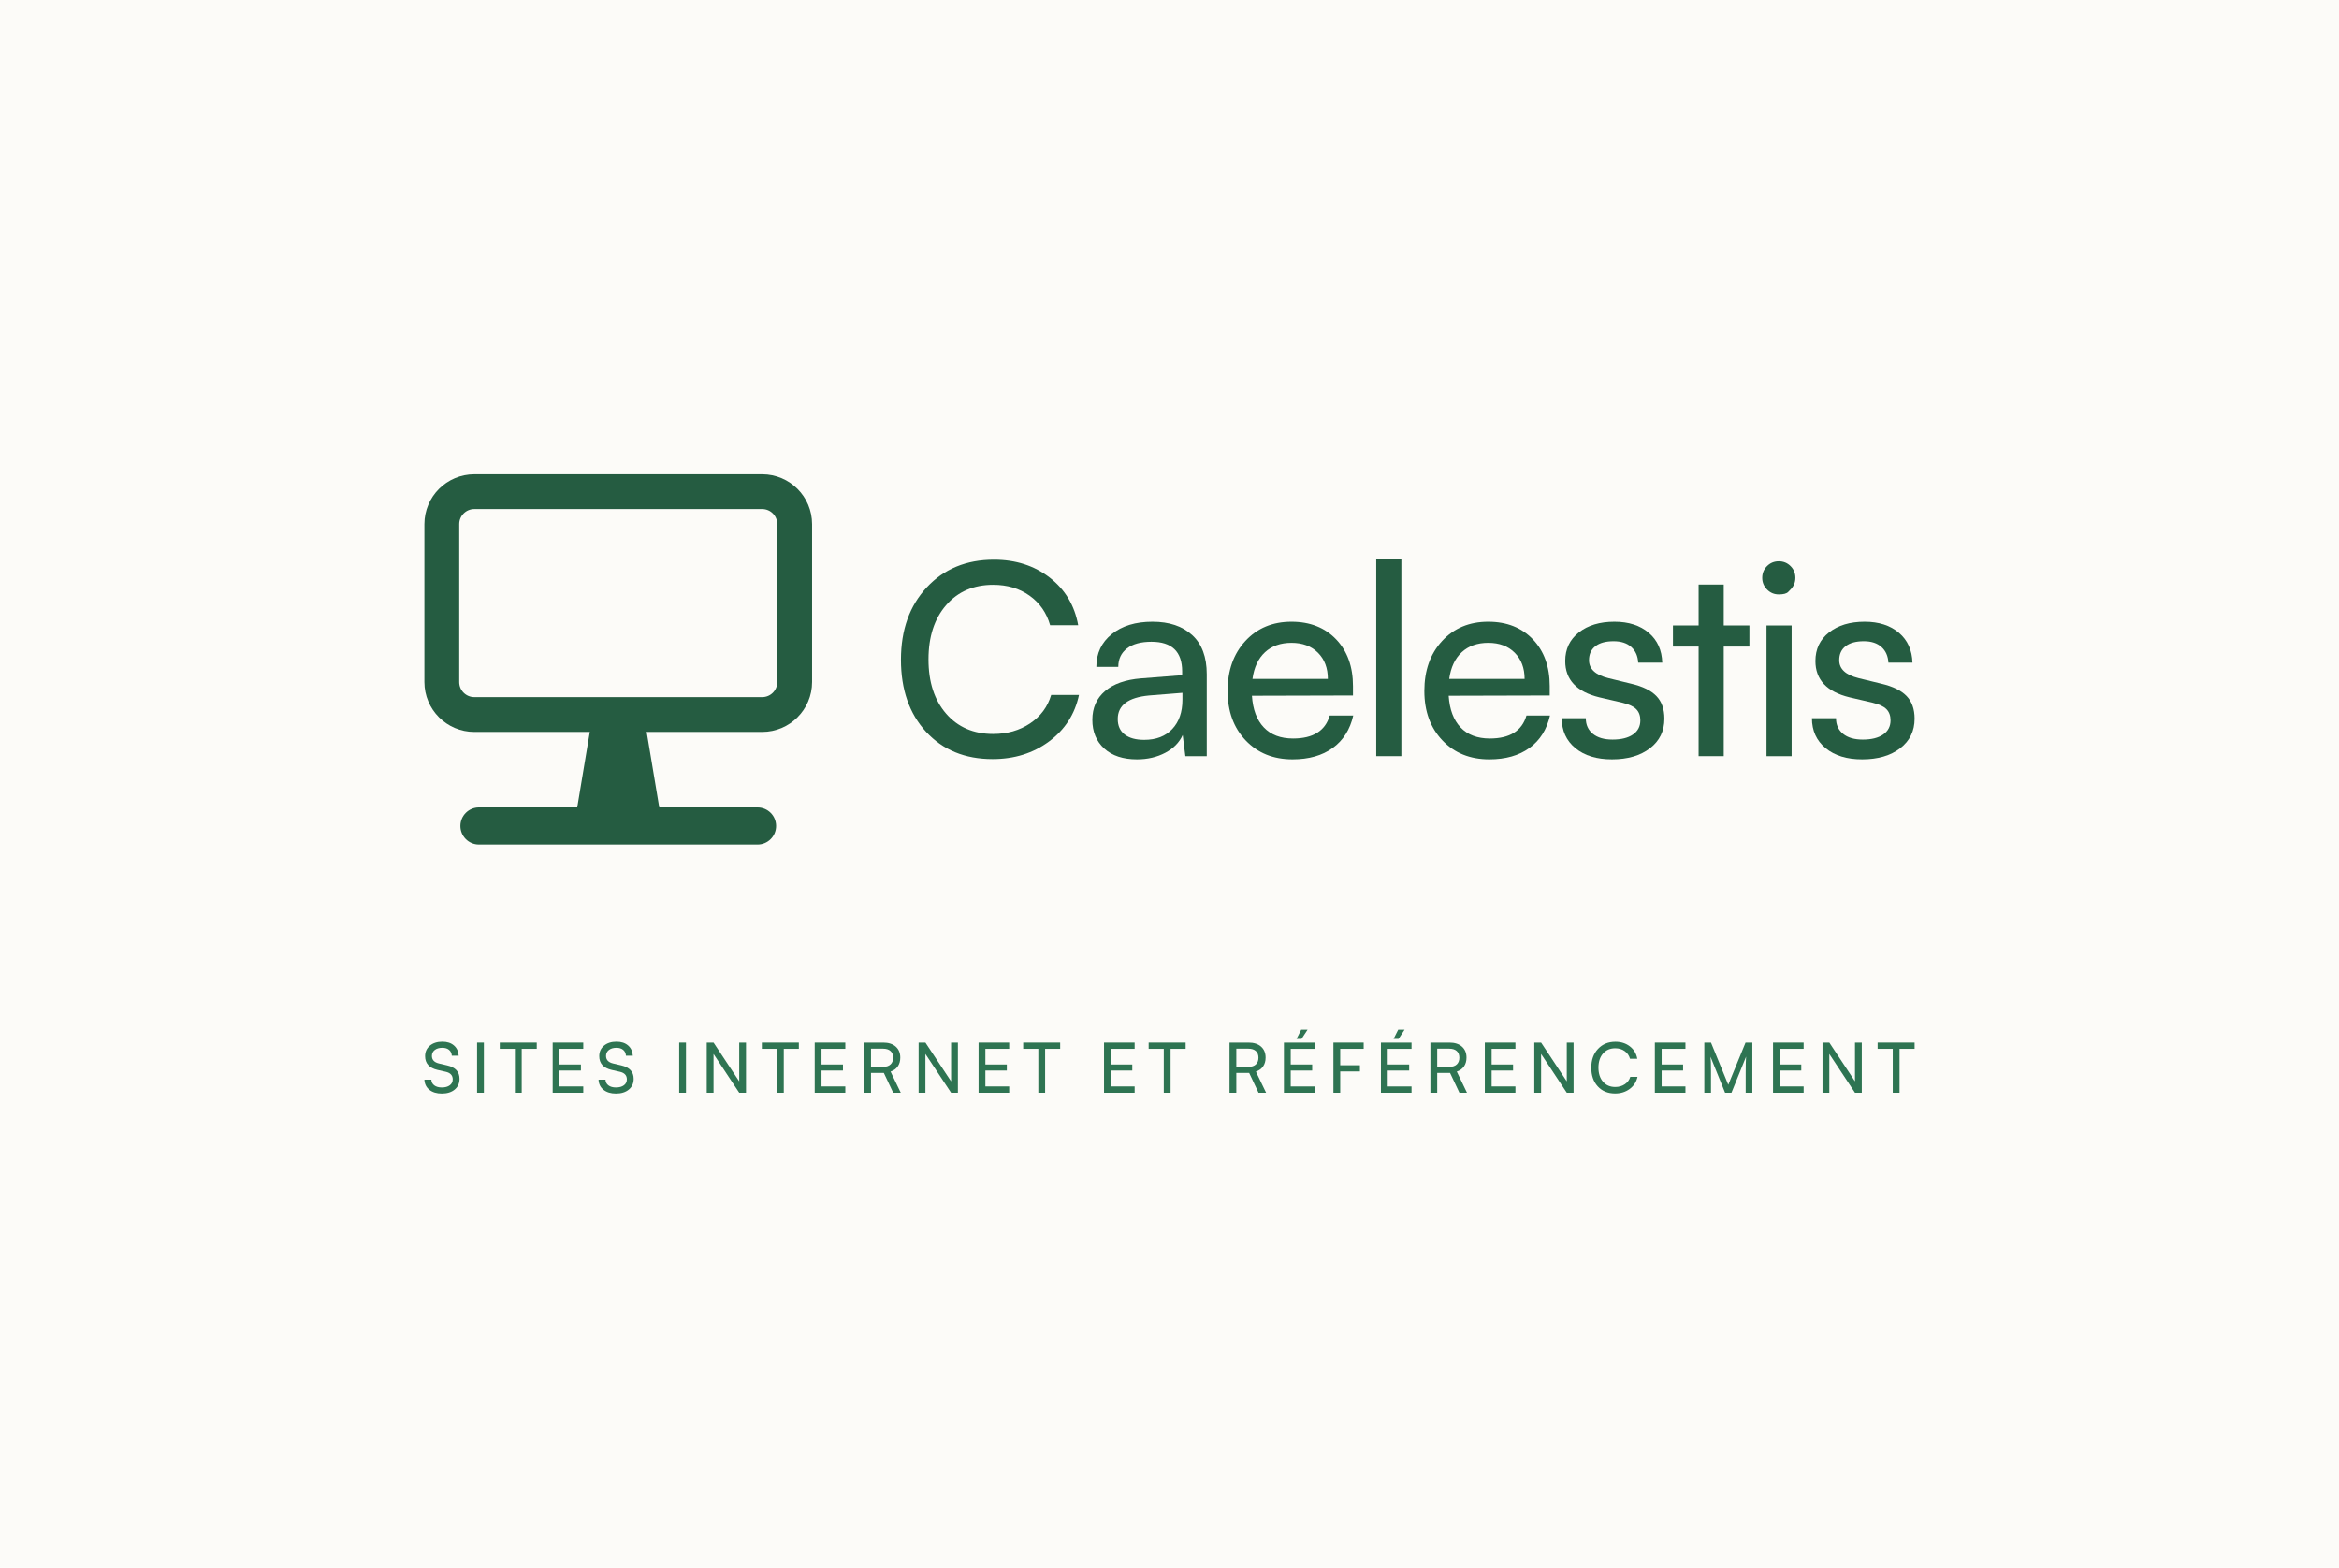
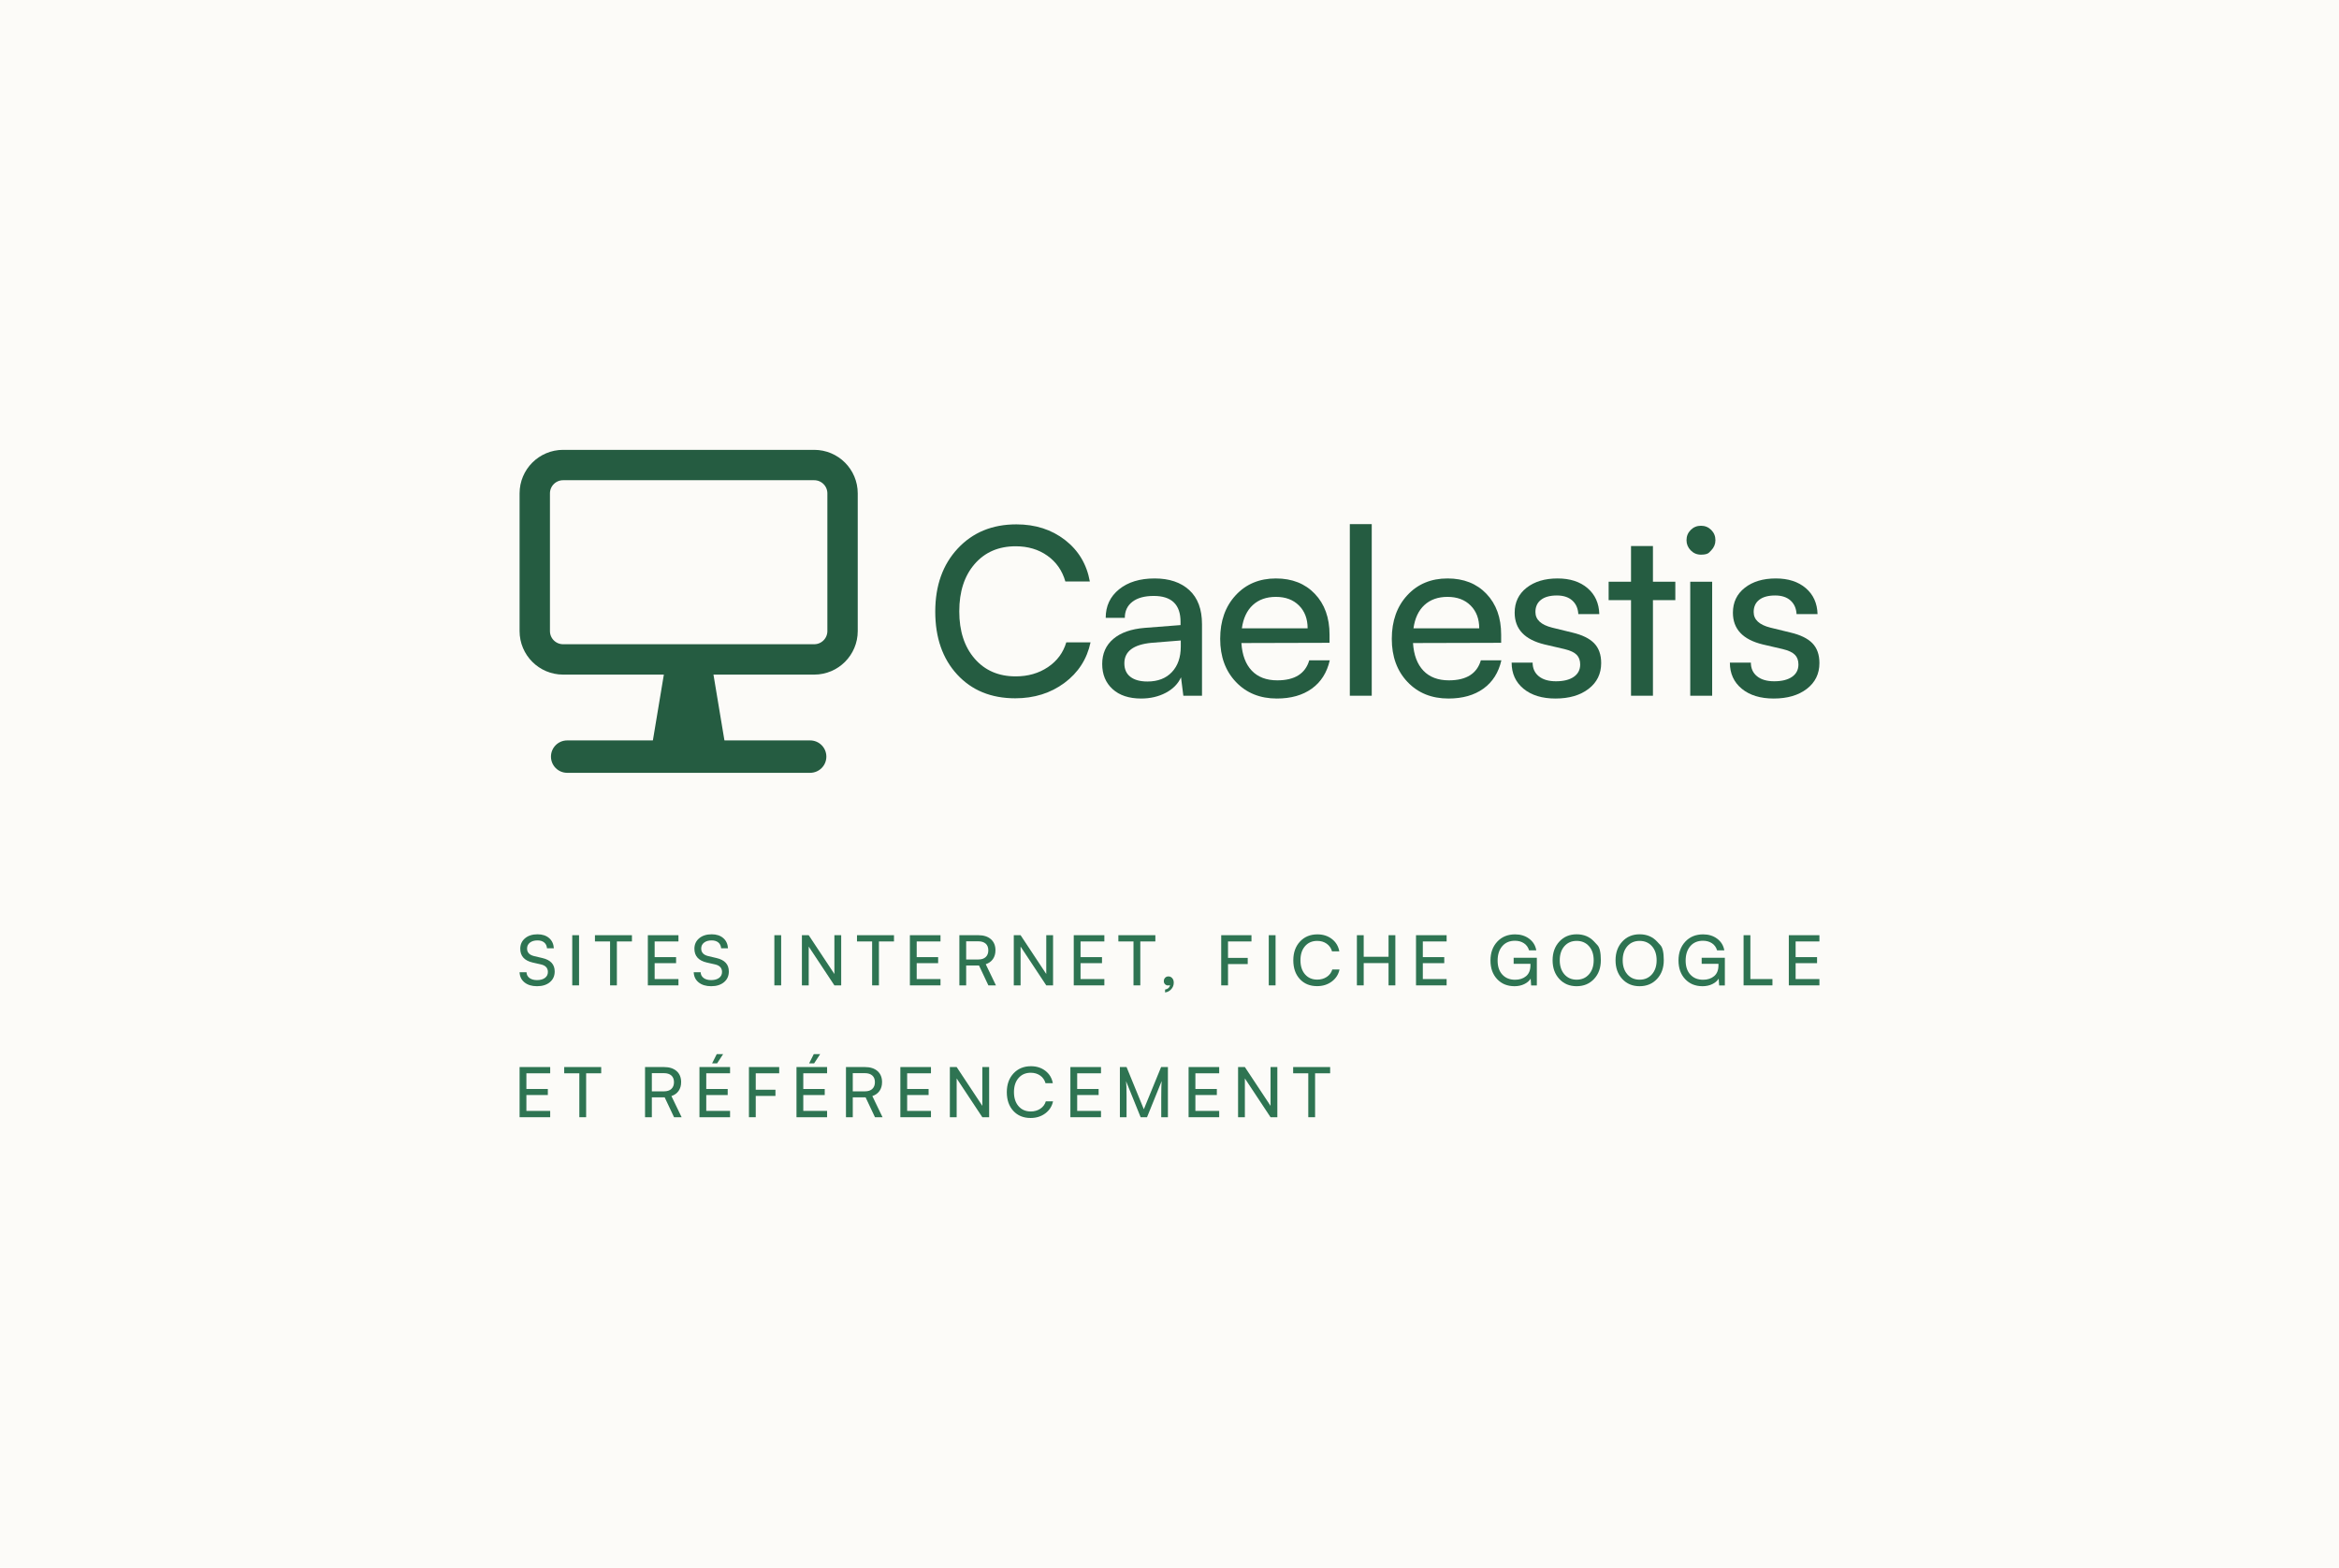
<svg xmlns="http://www.w3.org/2000/svg" width="91mm" height="61mm" viewBox="0 0 91 61">
  <rect width="91" height="61" fill="#FCFBF8" />
-   <g transform="translate(15.0212 17.6845) scale(0.180637)">
+   <g transform="translate(18.9146 16.8327) scale(0.157562)">
    <path d="M12 15A7 7 0 0 1 19 8L81 8A7 7 0 0 1 88 15L88 49A7 7 0 0 1 81 56L19 56A7 7 0 0 1 12 49Z" fill="none" stroke="#255C41" stroke-width="7.5" />
    <path d="M44.5 56L40.5 80L59.5 80L55.5 56Z" fill="#255C41" />
    <rect x="16" y="76" width="68" height="8" rx="4" fill="#255C41" />
    <path transform="translate(108.529 64.966) scale(0.057574 -0.057574)" d="M384 -11Q229 -11 135 91Q41 193 41 361Q41 528 137.5 631.5Q234 735 389 735Q511 735 597.5 668Q684 601 704 490L599 490Q579 560 522 600.5Q465 641 386 641Q276 641 210 565Q144 489 144 362Q144 235 210 159Q276 83 386 83Q465 83 524 122.5Q583 162 603 229L707 229Q684 121 595 55Q506 -11 384 -11Z" fill="#255C41" />
    <path transform="translate(149.579 64.966) scale(0.057574 -0.057574)" d="M211 -12Q133 -12 88.5 28.5Q44 69 44 136Q44 203 91.5 243.5Q139 284 226 291L380 303L380 317Q380 428 265 428Q206 428 173.5 403Q141 378 141 334L59 334Q59 410 116.5 456.5Q174 503 269 503Q363 503 417.5 453Q472 403 472 307L472 0L392 0L382 79Q363 37 316.5 12.5Q270 -12 211 -12ZM238 61Q305 61 343 101.5Q381 142 381 211L381 237L256 227Q139 216 139 139Q139 101 165 81Q191 61 238 61Z" fill="#255C41" />
    <path transform="translate(179.172 64.966) scale(0.057574 -0.057574)" d="M279 -12Q171 -12 103.5 59Q36 130 36 244Q36 359 102.5 431Q169 503 275 503Q379 503 442 437Q505 371 505 262L505 227L127 226Q132 149 171.5 107.5Q211 66 281 66Q393 66 418 152L506 152Q488 73 429 30.5Q370 -12 279 -12ZM275 424Q214 424 176 389Q138 354 129 289L411 289Q411 350 374 387Q337 424 275 424Z" fill="#255C41" />
    <path transform="translate(209.225 64.966) scale(0.057574 -0.057574)" d="M164 0L70 0L70 736L164 736Z" fill="#255C41" />
    <path transform="translate(221.546 64.966) scale(0.057574 -0.057574)" d="M279 -12Q171 -12 103.5 59Q36 130 36 244Q36 359 102.5 431Q169 503 275 503Q379 503 442 437Q505 371 505 262L505 227L127 226Q132 149 171.5 107.5Q211 66 281 66Q393 66 418 152L506 152Q488 73 429 30.5Q370 -12 279 -12ZM275 424Q214 424 176 389Q138 354 129 289L411 289Q411 350 374 387Q337 424 275 424Z" fill="#255C41" />
    <path transform="translate(251.599 64.966) scale(0.057574 -0.057574)" d="M28 142L118 142Q118 105 144.5 83.5Q171 62 218 62Q267 62 294.5 81Q322 100 322 134Q322 160 307 175.5Q292 191 255 200L169 220Q41 251 41 356Q41 423 92 463Q143 503 225 503Q305 503 353.5 461.5Q402 420 404 350L314 350Q312 387 288 408.5Q264 430 222 430Q178 430 154 411.5Q130 393 130 359Q130 310 202 292L288 271Q352 256 382 225Q412 194 412 140Q412 71 358 29.5Q304 -12 216 -12Q130 -12 79 30Q28 72 28 142Z" fill="#255C41" />
    <path transform="translate(276.241 64.966) scale(0.057574 -0.057574)" d="M206 0L112 0L112 410L16 410L16 489L112 489L112 642L206 642L206 489L302 489L302 410L206 410Z" fill="#255C41" />
    <path transform="translate(293.398 64.966) scale(0.057574 -0.057574)" d="M158 623.5Q158 623.5 149 614.25Q140 605 114 605Q88 605 70 623.5Q52 642 52 667Q52 693 70 711Q88 729 114 729Q140 729 158 711Q176 693 176 667Q176 642 158 623.5ZM68 0L68 489L162 489L162 0Z" fill="#255C41" />
    <path transform="translate(305.488 64.966) scale(0.057574 -0.057574)" d="M28 142L118 142Q118 105 144.5 83.5Q171 62 218 62Q267 62 294.5 81Q322 100 322 134Q322 160 307 175.5Q292 191 255 200L169 220Q41 251 41 356Q41 423 92 463Q143 503 225 503Q305 503 353.5 461.5Q402 420 404 350L314 350Q312 387 288 408.5Q264 430 222 430Q178 430 154 411.5Q130 393 130 359Q130 310 202 292L288 271Q352 256 382 225Q412 194 412 140Q412 71 358 29.5Q304 -12 216 -12Q130 -12 79 30Q28 72 28 142Z" fill="#255C41" />
  </g>
  <g fill="#2E7452">
-     <path transform="translate(16.425 42.515) scale(0.0027 -0.0027)" d="M42 528Q42 621 110.5 678.5Q179 736 291 736Q394 736 457 682Q520 628 526 534L427 534Q423 588 387 618Q351 648 290 648Q222 648 181 616Q140 584 140 531Q140 446 241 422L360 394Q538 353 538 201Q538 104 468.5 46Q399 -12 283 -12Q172 -12 104 42Q36 96 32 189L132 189Q134 137 174.5 106.5Q215 76 283 76Q355 76 397.5 107.5Q440 139 440 193Q440 279 340 302L221 329Q42 370 42 528Z" />
-     <path transform="translate(18.334 42.515) scale(0.0027 -0.0027)" d="M182 723L182 0L84 0L84 723Z" />
-     <path transform="translate(19.406 42.515) scale(0.0027 -0.0027)" d="M14 633L14 723L547 723L547 633L330 633L330 0L232 0L232 633Z" />
-     <path transform="translate(21.275 42.515) scale(0.0027 -0.0027)" d="M525 0L84 0L84 723L525 723L525 633L182 633L182 407L491 407L491 320L182 320L182 91L525 91Z" />
-     <path transform="translate(23.200 42.515) scale(0.0027 -0.0027)" d="M42 528Q42 621 110.5 678.5Q179 736 291 736Q394 736 457 682Q520 628 526 534L427 534Q423 588 387 618Q351 648 290 648Q222 648 181 616Q140 584 140 531Q140 446 241 422L360 394Q538 353 538 201Q538 104 468.5 46Q399 -12 283 -12Q172 -12 104 42Q36 96 32 189L132 189Q134 137 174.5 106.5Q215 76 283 76Q355 76 397.5 107.5Q440 139 440 193Q440 279 340 302L221 329Q42 370 42 528Z" />
-     <path transform="translate(26.197 42.515) scale(0.0027 -0.0027)" d="M182 723L182 0L84 0L84 723Z" />
-     <path transform="translate(27.269 42.515) scale(0.0027 -0.0027)" d="M182 0L84 0L84 723L182 723L552 164L552 723L650 723L650 0L552 0L182 559Z" />
-     <path transform="translate(29.602 42.515) scale(0.0027 -0.0027)" d="M14 633L14 723L547 723L547 633L330 633L330 0L232 0L232 633Z" />
-     <path transform="translate(31.470 42.515) scale(0.0027 -0.0027)" d="M525 0L84 0L84 723L525 723L525 633L182 633L182 407L491 407L491 320L182 320L182 91L525 91Z" />
-     <path transform="translate(33.395 42.515) scale(0.0027 -0.0027)" d="M182 0L84 0L84 723L357 723Q473 723 538.5 665Q604 607 604 506Q604 431 567.5 379Q531 327 464 305L611 0L502 0L367 286L182 286ZM182 635L182 373L358 373Q426 373 463.5 408Q501 443 501 505Q501 568 463 601.5Q425 635 357 635Z" />
-     <path transform="translate(35.512 42.515) scale(0.0027 -0.0027)" d="M182 0L84 0L84 723L182 723L552 164L552 723L650 723L650 0L552 0L182 559Z" />
-     <path transform="translate(37.845 42.515) scale(0.0027 -0.0027)" d="M525 0L84 0L84 723L525 723L525 633L182 633L182 407L491 407L491 320L182 320L182 91L525 91Z" />
-     <path transform="translate(39.770 42.515) scale(0.0027 -0.0027)" d="M14 633L14 723L547 723L547 633L330 633L330 0L232 0L232 633Z" />
-     <path transform="translate(42.726 42.515) scale(0.0027 -0.0027)" d="M525 0L84 0L84 723L525 723L525 633L182 633L182 407L491 407L491 320L182 320L182 91L525 91Z" />
-     <path transform="translate(44.651 42.515) scale(0.0027 -0.0027)" d="M14 633L14 723L547 723L547 633L330 633L330 0L232 0L232 633Z" />
-     <path transform="translate(47.608 42.515) scale(0.0027 -0.0027)" d="M182 0L84 0L84 723L357 723Q473 723 538.5 665Q604 607 604 506Q604 431 567.5 379Q531 327 464 305L611 0L502 0L367 286L182 286ZM182 635L182 373L358 373Q426 373 463.5 408Q501 443 501 505Q501 568 463 601.5Q425 635 357 635Z" />
-     <path transform="translate(49.725 42.515) scale(0.0027 -0.0027)" d="M425 909L338 776L266 776L333 909ZM525 0L84 0L84 723L525 723L525 633L182 633L182 407L491 407L491 320L182 320L182 91L525 91Z" />
-     <path transform="translate(51.650 42.515) scale(0.0027 -0.0027)" d="M466 307L182 307L182 0L84 0L84 723L520 723L520 633L182 633L182 396L466 396Z" />
-     <path transform="translate(53.499 42.515) scale(0.0027 -0.0027)" d="M425 909L338 776L266 776L333 909ZM525 0L84 0L84 723L525 723L525 633L182 633L182 407L491 407L491 320L182 320L182 91L525 91Z" />
-     <path transform="translate(55.424 42.515) scale(0.0027 -0.0027)" d="M182 0L84 0L84 723L357 723Q473 723 538.5 665Q604 607 604 506Q604 431 567.5 379Q531 327 464 305L611 0L502 0L367 286L182 286ZM182 635L182 373L358 373Q426 373 463.5 408Q501 443 501 505Q501 568 463 601.5Q425 635 357 635Z" />
-     <path transform="translate(57.541 42.515) scale(0.0027 -0.0027)" d="M525 0L84 0L84 723L525 723L525 633L182 633L182 407L491 407L491 320L182 320L182 91L525 91Z" />
-     <path transform="translate(59.466 42.515) scale(0.0027 -0.0027)" d="M182 0L84 0L84 723L182 723L552 164L552 723L650 723L650 0L552 0L182 559Z" />
-     <path transform="translate(61.799 42.515) scale(0.0027 -0.0027)" d="M384 -11Q229 -11 135 91Q41 193 41 361Q41 528 137.5 631.5Q234 735 389 735Q511 735 597.5 668Q684 601 704 490L599 490Q579 560 522 600.5Q465 641 386 641Q276 641 210 565Q144 489 144 362Q144 235 210 159Q276 83 386 83Q465 83 524 122.5Q583 162 603 229L707 229Q684 121 595 55Q506 -11 384 -11Z" />
-     <path transform="translate(64.156 42.515) scale(0.0027 -0.0027)" d="M525 0L84 0L84 723L525 723L525 633L182 633L182 407L491 407L491 320L182 320L182 91L525 91Z" />
-     <path transform="translate(66.081 42.515) scale(0.0027 -0.0027)" d="M180 0L84 0L84 723L180 723L429 115L678 723L776 723L776 0L680 0L680 286Q680 460 686 521L475 0L383 0L173 519Q180 470 180 309Z" />
-     <path transform="translate(68.754 42.515) scale(0.0027 -0.0027)" d="M525 0L84 0L84 723L525 723L525 633L182 633L182 407L491 407L491 320L182 320L182 91L525 91Z" />
-     <path transform="translate(70.679 42.515) scale(0.0027 -0.0027)" d="M182 0L84 0L84 723L182 723L552 164L552 723L650 723L650 0L552 0L182 559Z" />
-     <path transform="translate(73.012 42.515) scale(0.0027 -0.0027)" d="M14 633L14 723L547 723L547 633L330 633L330 0L232 0L232 633Z" />
+     <path transform="translate(20.128 38.338) scale(0.0027 -0.0027)" d="M42 528Q42 621 110.5 678.5Q179 736 291 736Q394 736 457 682Q520 628 526 534L427 534Q423 588 387 618Q351 648 290 648Q222 648 181 616Q140 584 140 531Q140 446 241 422L360 394Q538 353 538 201Q538 104 468.5 46Q399 -12 283 -12Q172 -12 104 42Q36 96 32 189L132 189Q134 137 174.5 106.5Q215 76 283 76Q355 76 397.5 107.5Q440 139 440 193Q440 279 340 302L221 329Q42 370 42 528Z" />
+     <path transform="translate(22.037 38.338) scale(0.0027 -0.0027)" d="M182 723L182 0L84 0L84 723Z" />
+     <path transform="translate(23.109 38.338) scale(0.0027 -0.0027)" d="M14 633L14 723L547 723L547 633L330 633L330 0L232 0L232 633Z" />
+     <path transform="translate(24.978 38.338) scale(0.0027 -0.0027)" d="M525 0L84 0L84 723L525 723L525 633L182 633L182 407L491 407L491 320L182 320L182 91L525 91Z" />
+     <path transform="translate(26.903 38.338) scale(0.0027 -0.0027)" d="M42 528Q42 621 110.5 678.5Q179 736 291 736Q394 736 457 682Q520 628 526 534L427 534Q423 588 387 618Q351 648 290 648Q222 648 181 616Q140 584 140 531Q140 446 241 422L360 394Q538 353 538 201Q538 104 468.5 46Q399 -12 283 -12Q172 -12 104 42Q36 96 32 189L132 189Q134 137 174.5 106.5Q215 76 283 76Q355 76 397.5 107.5Q440 139 440 193Q440 279 340 302L221 329Q42 370 42 528Z" />
+     <path transform="translate(29.900 38.338) scale(0.0027 -0.0027)" d="M182 723L182 0L84 0L84 723Z" />
+     <path transform="translate(30.972 38.338) scale(0.0027 -0.0027)" d="M182 0L84 0L84 723L182 723L552 164L552 723L650 723L650 0L552 0L182 559Z" />
+     <path transform="translate(33.304 38.338) scale(0.0027 -0.0027)" d="M14 633L14 723L547 723L547 633L330 633L330 0L232 0L232 633Z" />
+     <path transform="translate(35.173 38.338) scale(0.0027 -0.0027)" d="M525 0L84 0L84 723L525 723L525 633L182 633L182 407L491 407L491 320L182 320L182 91L525 91Z" />
+     <path transform="translate(37.098 38.338) scale(0.0027 -0.0027)" d="M182 0L84 0L84 723L357 723Q473 723 538.5 665Q604 607 604 506Q604 431 567.5 379Q531 327 464 305L611 0L502 0L367 286L182 286ZM182 635L182 373L358 373Q426 373 463.5 408Q501 443 501 505Q501 568 463 601.5Q425 635 357 635Z" />
+     <path transform="translate(39.215 38.338) scale(0.0027 -0.0027)" d="M182 0L84 0L84 723L182 723L552 164L552 723L650 723L650 0L552 0L182 559Z" />
+     <path transform="translate(41.548 38.338) scale(0.0027 -0.0027)" d="M525 0L84 0L84 723L525 723L525 633L182 633L182 407L491 407L491 320L182 320L182 91L525 91Z" />
+     <path transform="translate(43.473 38.338) scale(0.0027 -0.0027)" d="M14 633L14 723L547 723L547 633L330 633L330 0L232 0L232 633Z" />
+     <path transform="translate(45.101 38.338) scale(0.0027 -0.0027)" d="M209 39Q209 -15 173 -55Q137 -95 84 -102L84 -60Q115 -55 134.5 -36.5Q154 -18 154 5Q144 -1 127 -1Q102 -1 84 16Q66 33 66 60Q66 90 84.5 109.5Q103 129 133 129Q165 129 187 104Q209 79 209 39Z" />
+     <path transform="translate(47.285 38.338) scale(0.0027 -0.0027)" d="M466 307L182 307L182 0L84 0L84 723L520 723L520 633L182 633L182 396L466 396Z" />
+     <path transform="translate(49.135 38.338) scale(0.0027 -0.0027)" d="M182 723L182 0L84 0L84 723Z" />
+     <path transform="translate(50.206 38.338) scale(0.0027 -0.0027)" d="M384 -11Q229 -11 135 91Q41 193 41 361Q41 528 137.5 631.5Q234 735 389 735Q511 735 597.5 668Q684 601 704 490L599 490Q579 560 522 600.5Q465 641 386 641Q276 641 210 565Q144 489 144 362Q144 235 210 159Q276 83 386 83Q465 83 524 122.5Q583 162 603 229L707 229Q684 121 595 55Q506 -11 384 -11Z" />
+     <path transform="translate(52.564 38.338) scale(0.0027 -0.0027)" d="M182 0L84 0L84 723L182 723L182 412L540 412L540 723L638 723L638 0L540 0L540 321L182 321Z" />
+     <path transform="translate(54.864 38.338) scale(0.0027 -0.0027)" d="M525 0L84 0L84 723L525 723L525 633L182 633L182 407L491 407L491 320L182 320L182 91L525 91Z" />
+     <path transform="translate(57.877 38.338) scale(0.0027 -0.0027)" d="M394 643Q278 643 211 565Q144 487 144 357Q144 228 212.5 154.5Q281 81 395 81Q493 81 555 133.5Q617 186 617 290L617 311L375 311L375 398L709 398L709 -1L627 -1L620 97Q590 48 527.5 18Q465 -12 387 -12Q233 -12 137 90Q41 192 41 359Q41 525 139 630Q237 735 396 735Q515 735 599 672Q683 609 701 505L597 505Q577 572 522.5 607.5Q468 643 394 643Z" />
+     <path transform="translate(60.294 38.338) scale(0.0027 -0.0027)" d="M639 631.5Q639 631.5 687.5 579.25Q736 527 736 362Q736 197 638.5 92.5Q541 -12 387 -12Q234 -12 137.5 92.5Q41 197 41 362Q41 526 138 631Q235 736 388 736Q542 736 639 631.5ZM633 362Q633 488 565.5 564.5Q498 641 388 641Q278 641 211 564.5Q144 488 144 362Q144 236 211 159Q278 82 388 82Q498 82 565.5 159.5Q633 237 633 362Z" />
+     <path transform="translate(62.743 38.338) scale(0.0027 -0.0027)" d="M639 631.5Q639 631.5 687.5 579.25Q736 527 736 362Q736 197 638.5 92.5Q541 -12 387 -12Q234 -12 137.5 92.5Q41 197 41 362Q41 526 138 631Q235 736 388 736Q542 736 639 631.5ZM633 362Q633 488 565.5 564.5Q498 641 388 641Q278 641 211 564.5Q144 488 144 362Q144 236 211 159Q278 82 388 82Q498 82 565.5 159.5Q633 237 633 362Z" />
+     <path transform="translate(65.192 38.338) scale(0.0027 -0.0027)" d="M394 643Q278 643 211 565Q144 487 144 357Q144 228 212.5 154.5Q281 81 395 81Q493 81 555 133.5Q617 186 617 290L617 311L375 311L375 398L709 398L709 -1L627 -1L620 97Q590 48 527.5 18Q465 -12 387 -12Q233 -12 137 90Q41 192 41 359Q41 525 139 630Q237 735 396 735Q515 735 599 672Q683 609 701 505L597 505Q577 572 522.5 607.5Q468 643 394 643Z" />
+     <path transform="translate(67.608 38.338) scale(0.0027 -0.0027)" d="M182 723L182 91L500 91L500 0L84 0L84 723Z" />
+     <path transform="translate(69.368 38.338) scale(0.0027 -0.0027)" d="M525 0L84 0L84 723L525 723L525 633L182 633L182 407L491 407L491 320L182 320L182 91L525 91Z" />
+   </g>
+   <g fill="#2E7452">
+     <path transform="translate(19.988 43.468) scale(0.0027 -0.0027)" d="M525 0L84 0L84 723L525 723L525 633L182 633L182 407L491 407L491 320L182 320L182 91L525 91Z" />
+     <path transform="translate(21.913 43.468) scale(0.0027 -0.0027)" d="M14 633L14 723L547 723L547 633L330 633L330 0L232 0L232 633Z" />
+     <path transform="translate(24.869 43.468) scale(0.0027 -0.0027)" d="M182 0L84 0L84 723L357 723Q473 723 538.5 665Q604 607 604 506Q604 431 567.5 379Q531 327 464 305L611 0L502 0L367 286L182 286ZM182 635L182 373L358 373Q426 373 463.5 408Q501 443 501 505Q501 568 463 601.5Q425 635 357 635Z" />
+     <path transform="translate(26.986 43.468) scale(0.0027 -0.0027)" d="M425 909L338 776L266 776L333 909ZM525 0L84 0L84 723L525 723L525 633L182 633L182 407L491 407L491 320L182 320L182 91L525 91Z" />
+     <path transform="translate(28.911 43.468) scale(0.0027 -0.0027)" d="M466 307L182 307L182 0L84 0L84 723L520 723L520 633L182 633L182 396L466 396Z" />
+     <path transform="translate(30.761 43.468) scale(0.0027 -0.0027)" d="M425 909L338 776L266 776L333 909ZM525 0L84 0L84 723L525 723L525 633L182 633L182 407L491 407L491 320L182 320L182 91L525 91Z" />
+     <path transform="translate(32.686 43.468) scale(0.0027 -0.0027)" d="M182 0L84 0L84 723L357 723Q473 723 538.5 665Q604 607 604 506Q604 431 567.5 379Q531 327 464 305L611 0L502 0L367 286L182 286ZM182 635L182 373L358 373Q426 373 463.5 408Q501 443 501 505Q501 568 463 601.5Q425 635 357 635Z" />
+     <path transform="translate(34.802 43.468) scale(0.0027 -0.0027)" d="M525 0L84 0L84 723L525 723L525 633L182 633L182 407L491 407L491 320L182 320L182 91L525 91Z" />
+     <path transform="translate(36.728 43.468) scale(0.0027 -0.0027)" d="M182 0L84 0L84 723L182 723L552 164L552 723L650 723L650 0L552 0L182 559Z" />
+     <path transform="translate(39.060 43.468) scale(0.0027 -0.0027)" d="M384 -11Q229 -11 135 91Q41 193 41 361Q41 528 137.5 631.5Q234 735 389 735Q511 735 597.5 668Q684 601 704 490L599 490Q579 560 522 600.5Q465 641 386 641Q276 641 210 565Q144 489 144 362Q144 235 210 159Q276 83 386 83Q465 83 524 122.5Q583 162 603 229L707 229Q684 121 595 55Q506 -11 384 -11Z" />
+     <path transform="translate(41.417 43.468) scale(0.0027 -0.0027)" d="M525 0L84 0L84 723L525 723L525 633L182 633L182 407L491 407L491 320L182 320L182 91L525 91Z" />
+     <path transform="translate(43.343 43.468) scale(0.0027 -0.0027)" d="M180 0L84 0L84 723L180 723L429 115L678 723L776 723L776 0L680 0L680 286Q680 460 686 521L475 0L383 0L173 519Q180 470 180 309Z" />
+     <path transform="translate(46.016 43.468) scale(0.0027 -0.0027)" d="M525 0L84 0L84 723L525 723L525 633L182 633L182 407L491 407L491 320L182 320L182 91L525 91Z" />
+     <path transform="translate(47.941 43.468) scale(0.0027 -0.0027)" d="M182 0L84 0L84 723L182 723L552 164L552 723L650 723L650 0L552 0L182 559Z" />
+     <path transform="translate(50.273 43.468) scale(0.0027 -0.0027)" d="M14 633L14 723L547 723L547 633L330 633L330 0L232 0L232 633Z" />
  </g>
</svg>
